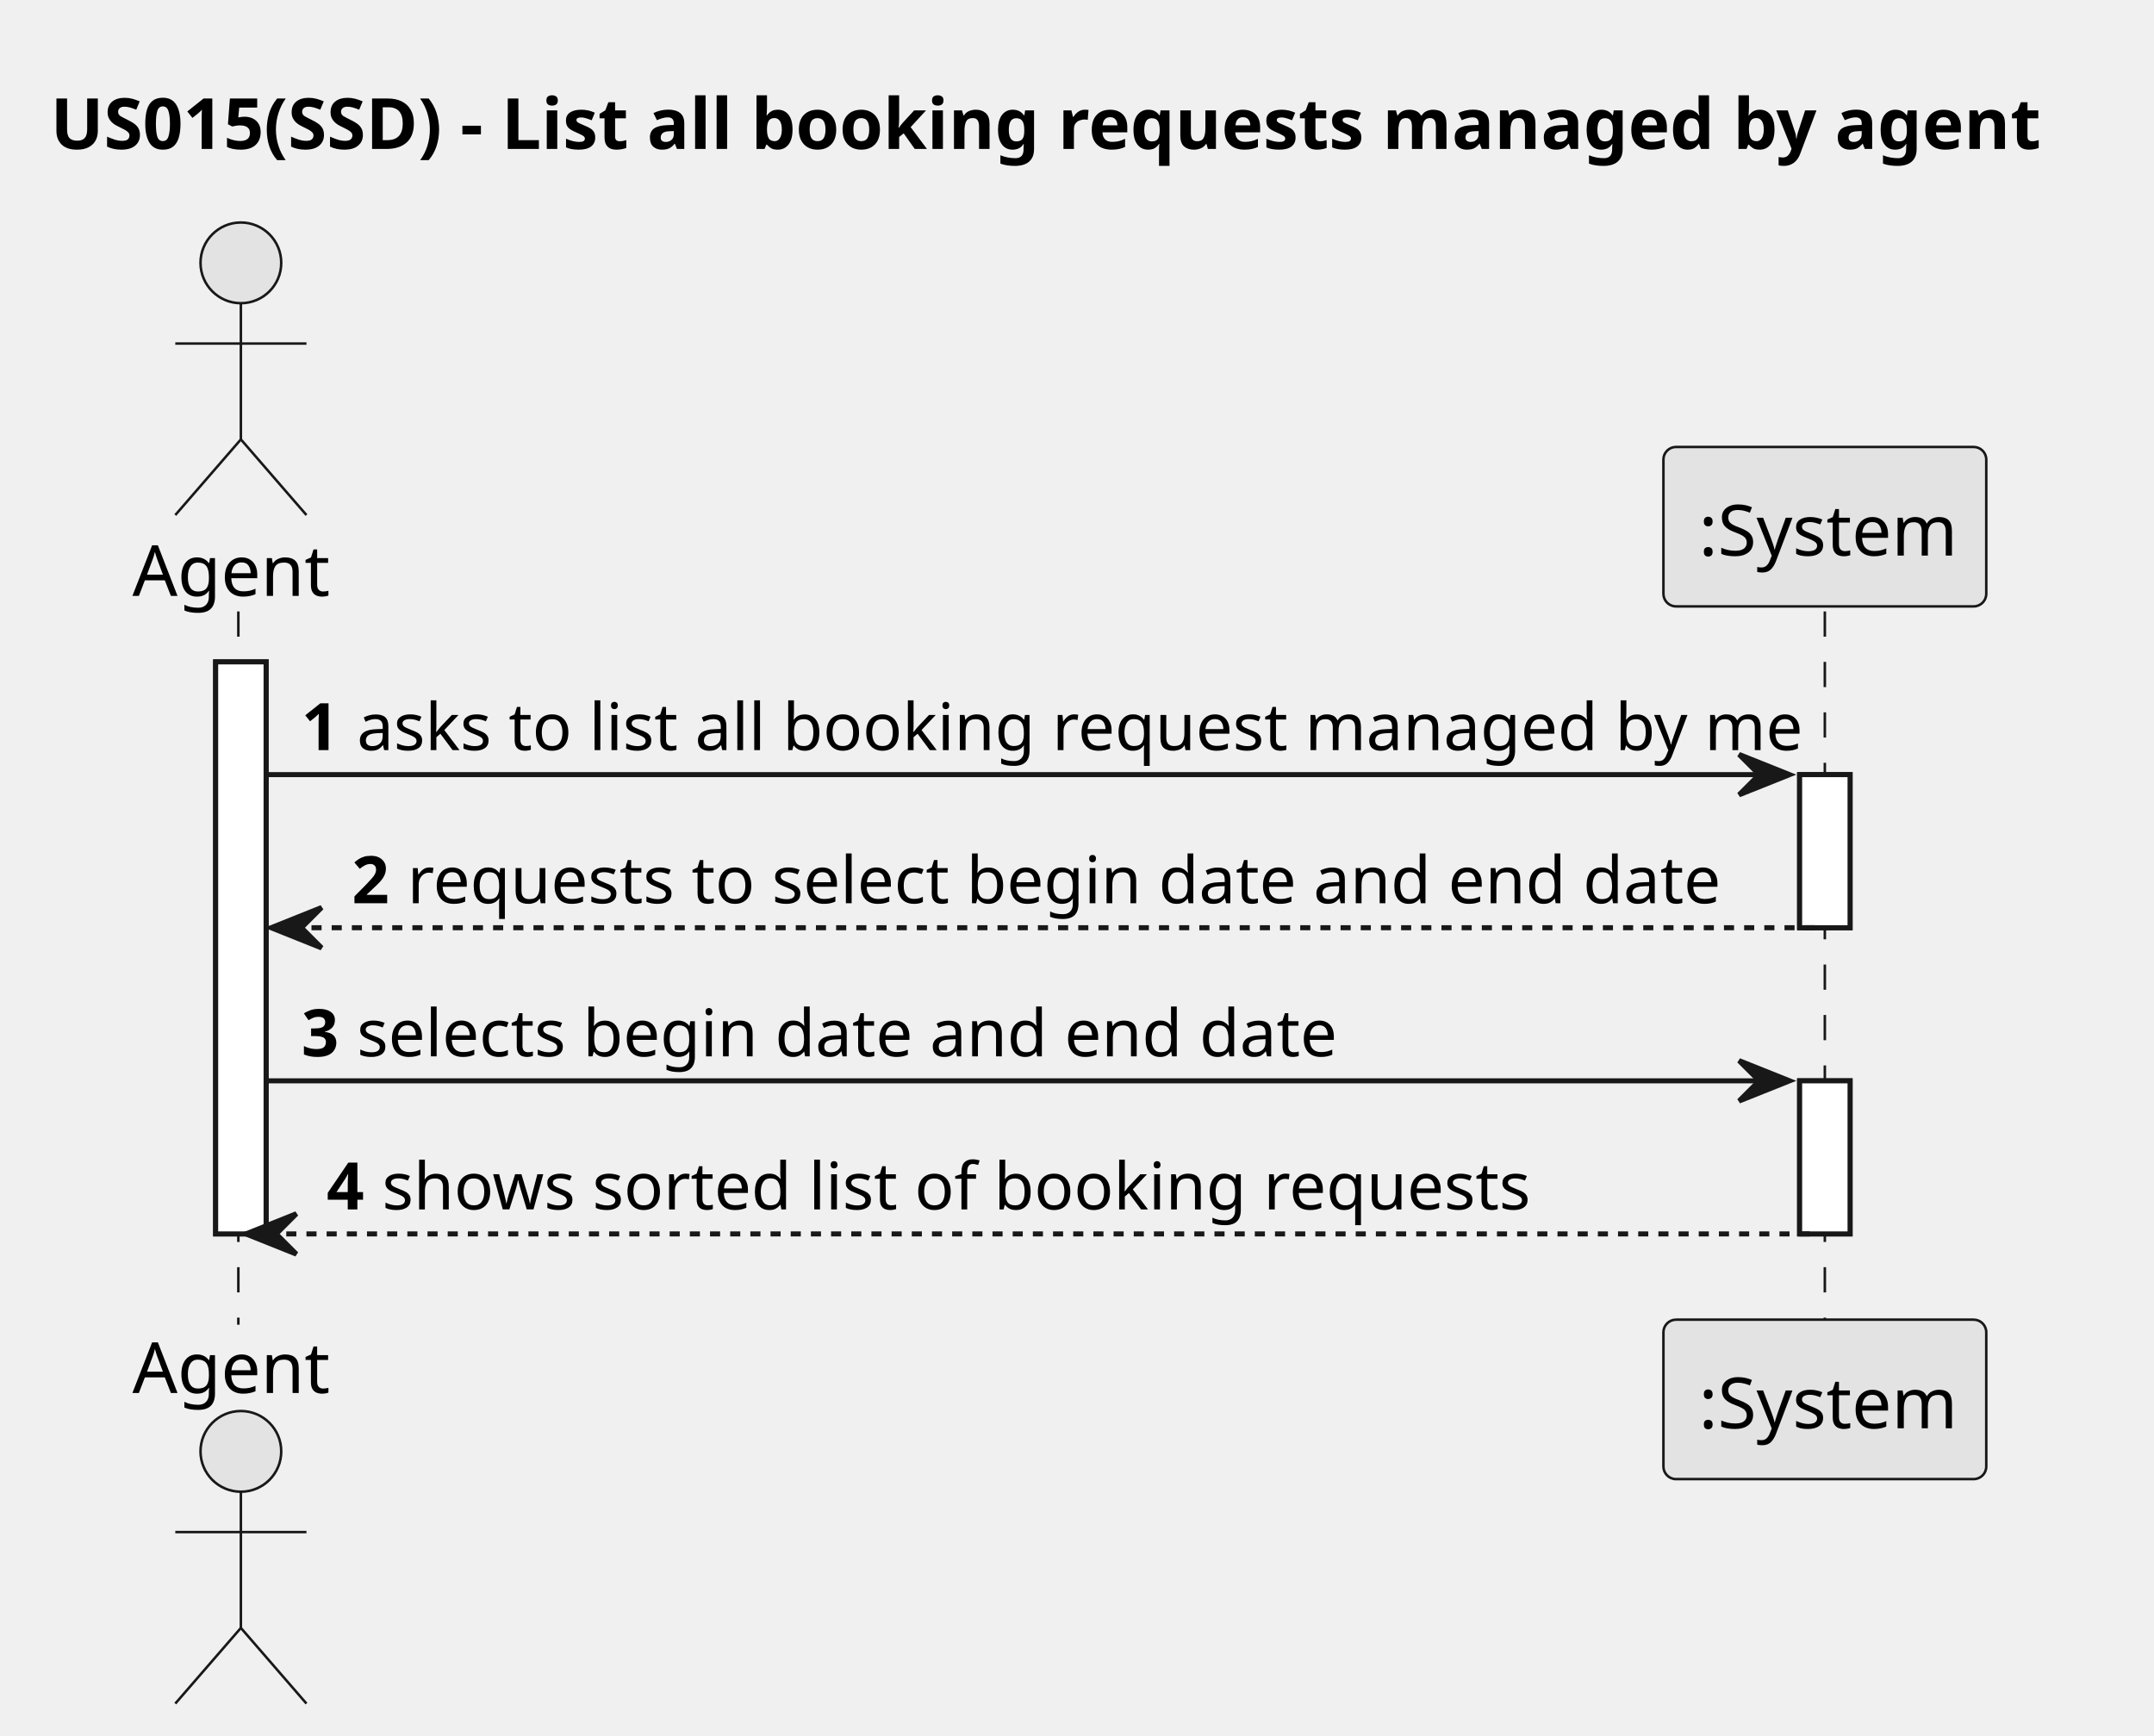
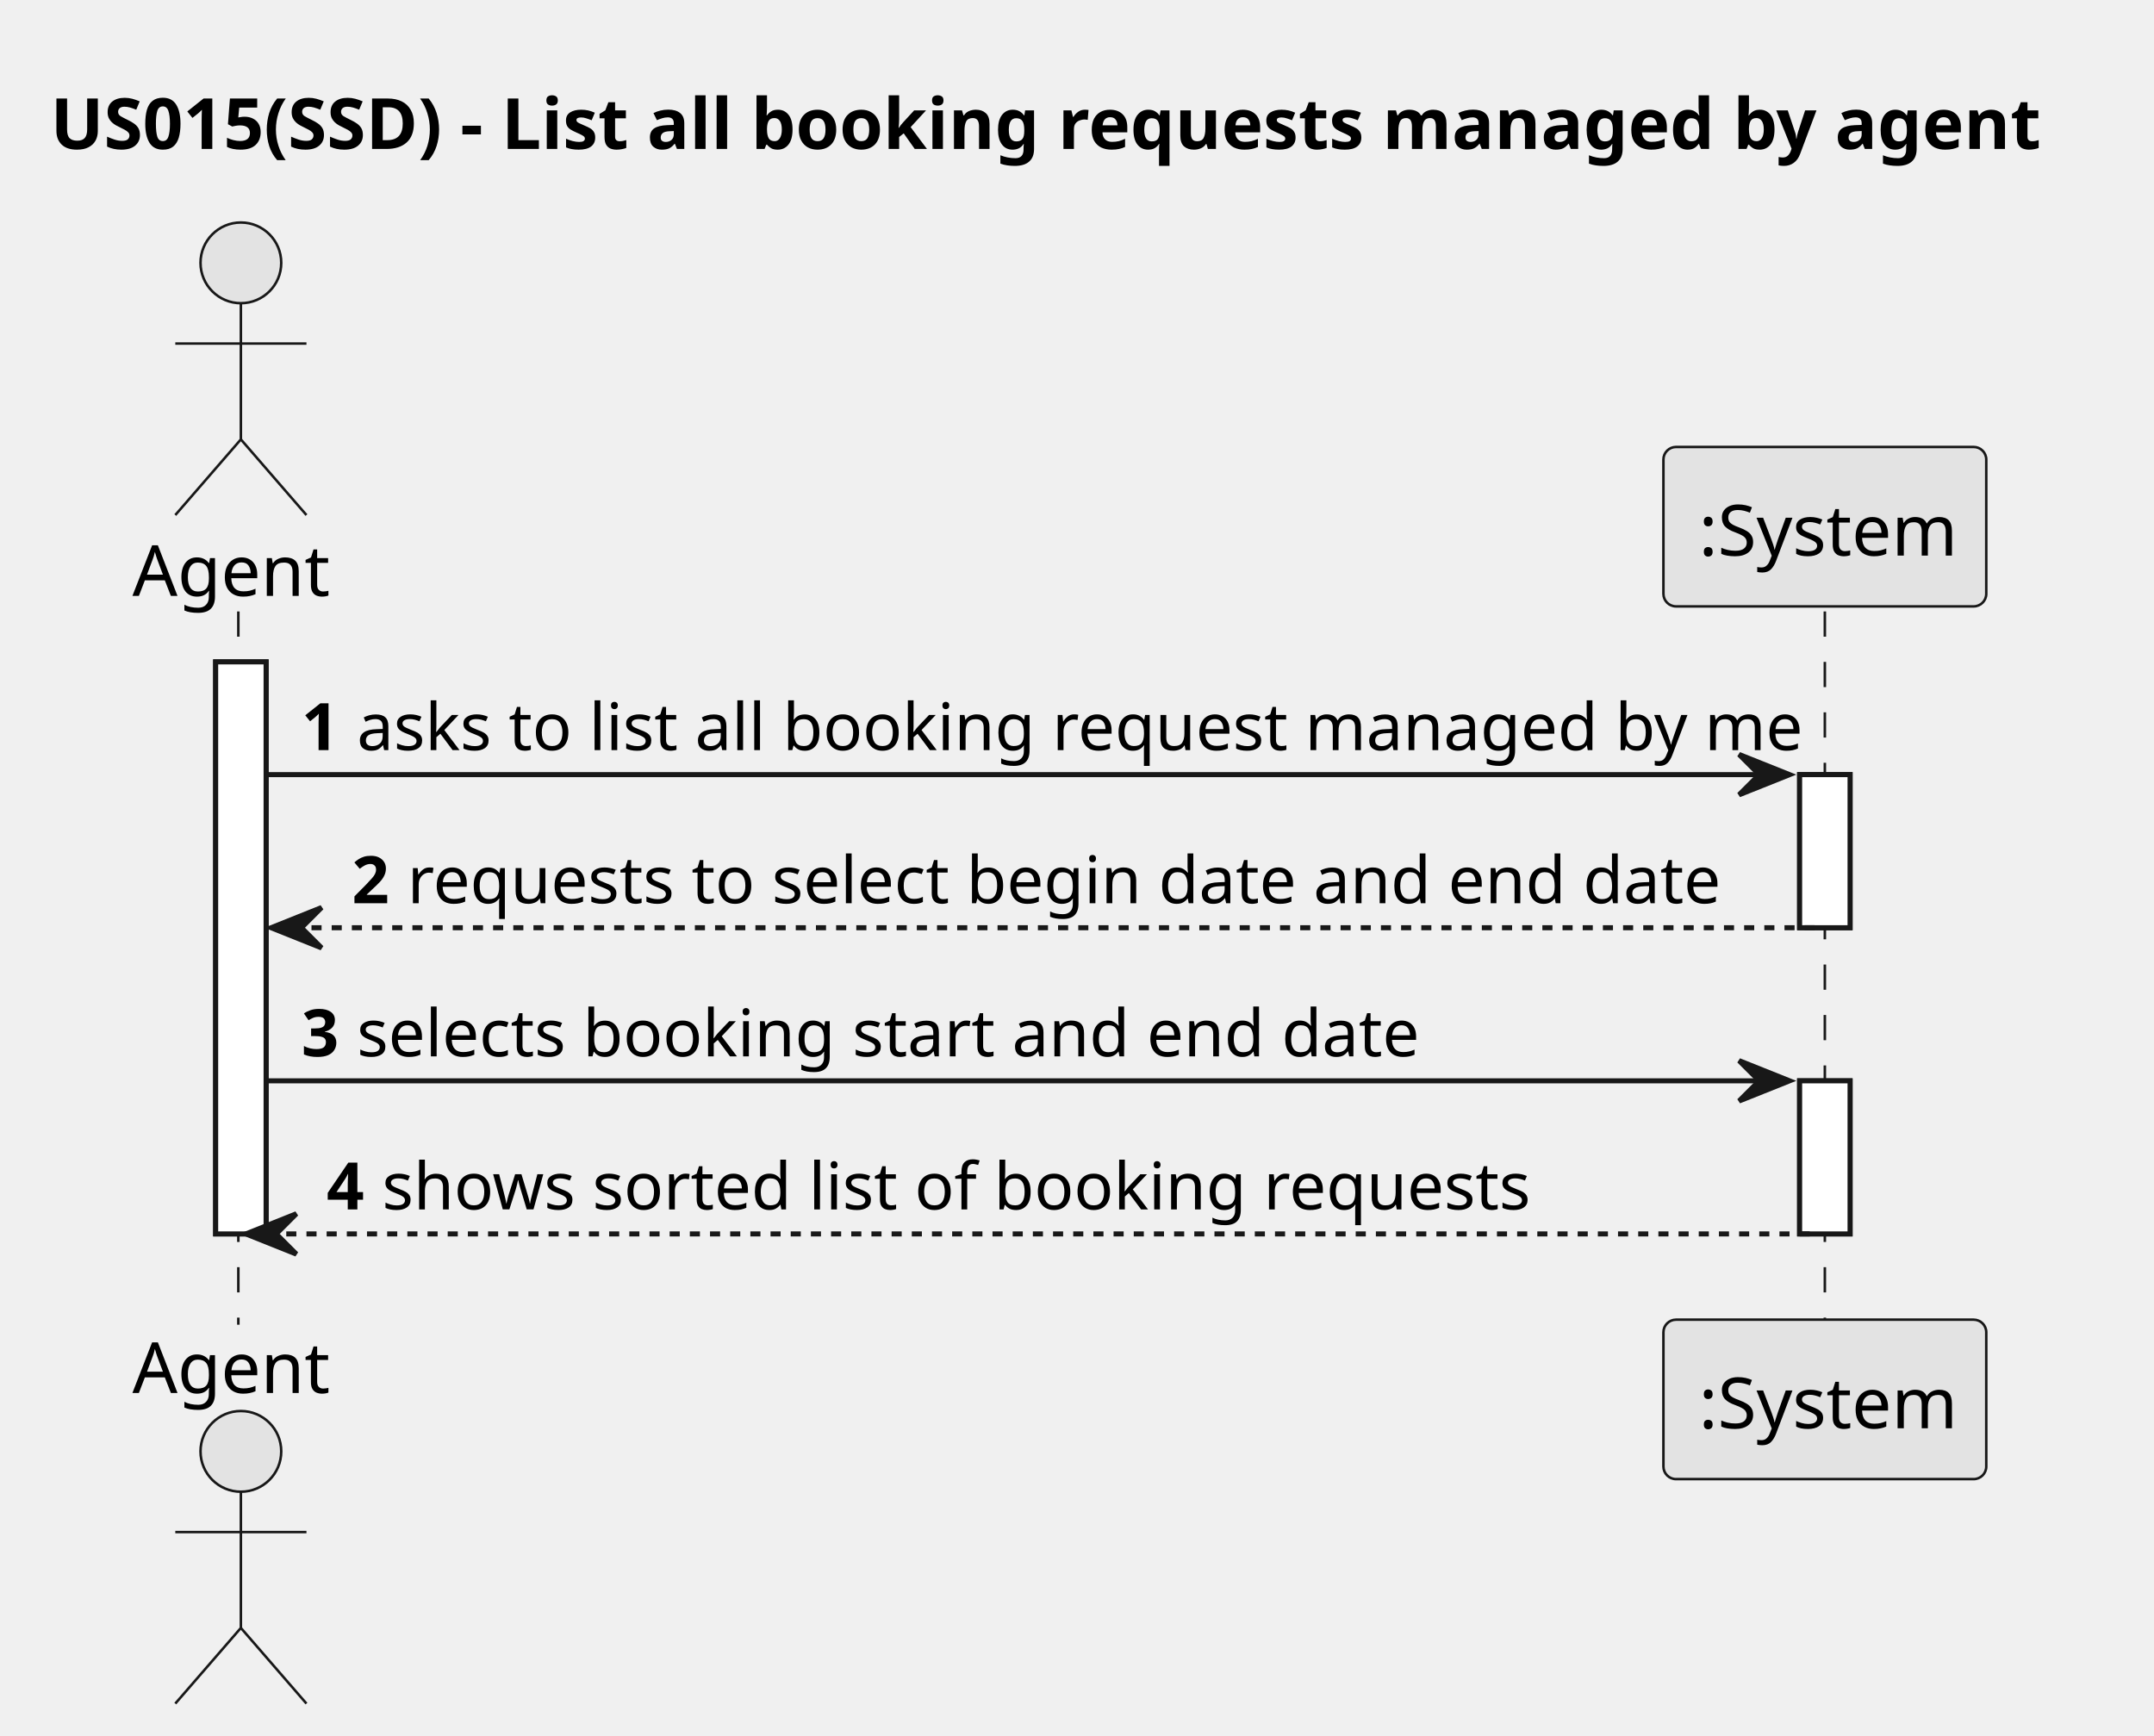
<svg xmlns="http://www.w3.org/2000/svg" contentStyleType="text/css" height="344px" preserveAspectRatio="none" style="width:427px;height:344px;background:#FFFFFF;" version="1.1" viewBox="0 0 427 344" width="427px" zoomAndPan="magnify">
  <defs />
  <g>
    <rect fill="none" height="27.609" id="_title" style="stroke:none;stroke-width:1.0;" width="409" x="5" y="10" />
    <text fill="#000000" font-family="sans-serif" font-size="14" font-weight="bold" lengthAdjust="spacing" textLength="399" x="10" y="29.533">US015(SSD) - List all booking requests managed by agent</text>
    <rect fill="#FFFFFF" height="113.406" style="stroke:#181818;stroke-width:1.0;" width="10" x="42.75" y="131.219" />
    <rect fill="#FFFFFF" height="30.352" style="stroke:#181818;stroke-width:1.0;" width="10" x="356.75" y="153.57" />
    <rect fill="#FFFFFF" height="30.352" style="stroke:#181818;stroke-width:1.0;" width="10" x="356.75" y="214.273" />
    <line style="stroke:#181818;stroke-width:0.5;stroke-dasharray:5.0,5.0;" x1="47.25" x2="47.25" y1="121.219" y2="262.625" />
    <line style="stroke:#181818;stroke-width:0.5;stroke-dasharray:5.0,5.0;" x1="361.75" x2="361.75" y1="121.219" y2="262.625" />
    <text fill="#000000" font-family="sans-serif" font-size="14" lengthAdjust="spacing" textLength="37" x="26.25" y="118.143">Agent</text>
    <ellipse cx="47.75" cy="52.109" fill="#E3E3E3" rx="8" ry="8" style="stroke:#181818;stroke-width:0.5;" />
    <path d="M47.75,60.109 L47.75,87.109 M34.75,68.109 L60.75,68.109 M47.75,87.109 L34.75,102.109 M47.75,87.109 L60.75,102.109 " fill="none" style="stroke:#181818;stroke-width:0.5;" />
    <text fill="#000000" font-family="sans-serif" font-size="14" lengthAdjust="spacing" textLength="37" x="26.25" y="276.158">Agent</text>
    <ellipse cx="47.75" cy="287.734" fill="#E3E3E3" rx="8" ry="8" style="stroke:#181818;stroke-width:0.5;" />
    <path d="M47.75,295.734 L47.75,322.734 M34.75,303.734 L60.75,303.734 M47.75,322.734 L34.75,337.734 M47.75,322.734 L60.75,337.734 " fill="none" style="stroke:#181818;stroke-width:0.5;" />
    <rect fill="#E3E3E3" height="31.609" rx="2.5" ry="2.5" style="stroke:#181818;stroke-width:0.5;" width="64" x="329.75" y="88.609" />
    <text fill="#000000" font-family="sans-serif" font-size="14" lengthAdjust="spacing" textLength="50" x="336.75" y="110.143">:System</text>
    <rect fill="#E3E3E3" height="31.609" rx="2.5" ry="2.5" style="stroke:#181818;stroke-width:0.5;" width="64" x="329.75" y="261.625" />
    <text fill="#000000" font-family="sans-serif" font-size="14" lengthAdjust="spacing" textLength="50" x="336.75" y="283.158">:System</text>
    <rect fill="#FFFFFF" height="113.406" style="stroke:#181818;stroke-width:1.0;" width="10" x="42.75" y="131.219" />
    <rect fill="#FFFFFF" height="30.352" style="stroke:#181818;stroke-width:1.0;" width="10" x="356.75" y="153.57" />
    <rect fill="#FFFFFF" height="30.352" style="stroke:#181818;stroke-width:1.0;" width="10" x="356.75" y="214.273" />
    <polygon fill="#181818" points="344.75,149.57,354.75,153.57,344.75,157.57,348.75,153.57" style="stroke:#181818;stroke-width:1.0;" />
    <line style="stroke:#181818;stroke-width:1.0;" x1="52.75" x2="350.75" y1="153.57" y2="153.57" />
    <text fill="#000000" font-family="sans-serif" font-size="13" font-weight="bold" lengthAdjust="spacing" textLength="7" x="59.75" y="148.714">1</text>
    <text fill="#000000" font-family="sans-serif" font-size="13" lengthAdjust="spacing" textLength="274" x="70.75" y="148.714">asks to list all booking request managed by me</text>
    <polygon fill="#181818" points="63.75,179.922,53.75,183.922,63.75,187.922,59.75,183.922" style="stroke:#181818;stroke-width:1.0;" />
    <line style="stroke:#181818;stroke-width:1.0;stroke-dasharray:2.0,2.0;" x1="57.75" x2="360.75" y1="183.922" y2="183.922" />
    <text fill="#000000" font-family="sans-serif" font-size="13" font-weight="bold" lengthAdjust="spacing" textLength="7" x="69.75" y="179.065">2</text>
    <text fill="#000000" font-family="sans-serif" font-size="13" lengthAdjust="spacing" textLength="247" x="80.75" y="179.065">requests to select begin date and end date</text>
    <polygon fill="#181818" points="344.75,210.273,354.75,214.273,344.75,218.273,348.75,214.273" style="stroke:#181818;stroke-width:1.0;" />
    <line style="stroke:#181818;stroke-width:1.0;" x1="52.75" x2="350.75" y1="214.273" y2="214.273" />
    <text fill="#000000" font-family="sans-serif" font-size="13" font-weight="bold" lengthAdjust="spacing" textLength="7" x="59.75" y="209.417">3</text>
-     <text fill="#000000" font-family="sans-serif" font-size="13" lengthAdjust="spacing" textLength="185" x="70.75" y="209.417">selects begin date and end date</text>
+     <text fill="#000000" font-family="sans-serif" font-size="13" lengthAdjust="spacing" textLength="200" x="70.75" y="209.417">selects booking start and end date</text>
    <polygon fill="#181818" points="58.75,240.625,48.75,244.625,58.75,248.625,54.75,244.625" style="stroke:#181818;stroke-width:1.0;" />
    <line style="stroke:#181818;stroke-width:1.0;stroke-dasharray:2.0,2.0;" x1="52.75" x2="360.75" y1="244.625" y2="244.625" />
    <text fill="#000000" font-family="sans-serif" font-size="13" font-weight="bold" lengthAdjust="spacing" textLength="7" x="64.75" y="239.769">4</text>
    <text fill="#000000" font-family="sans-serif" font-size="13" lengthAdjust="spacing" textLength="215" x="75.75" y="239.769">shows sorted list of booking requests</text>
  </g>
</svg>
